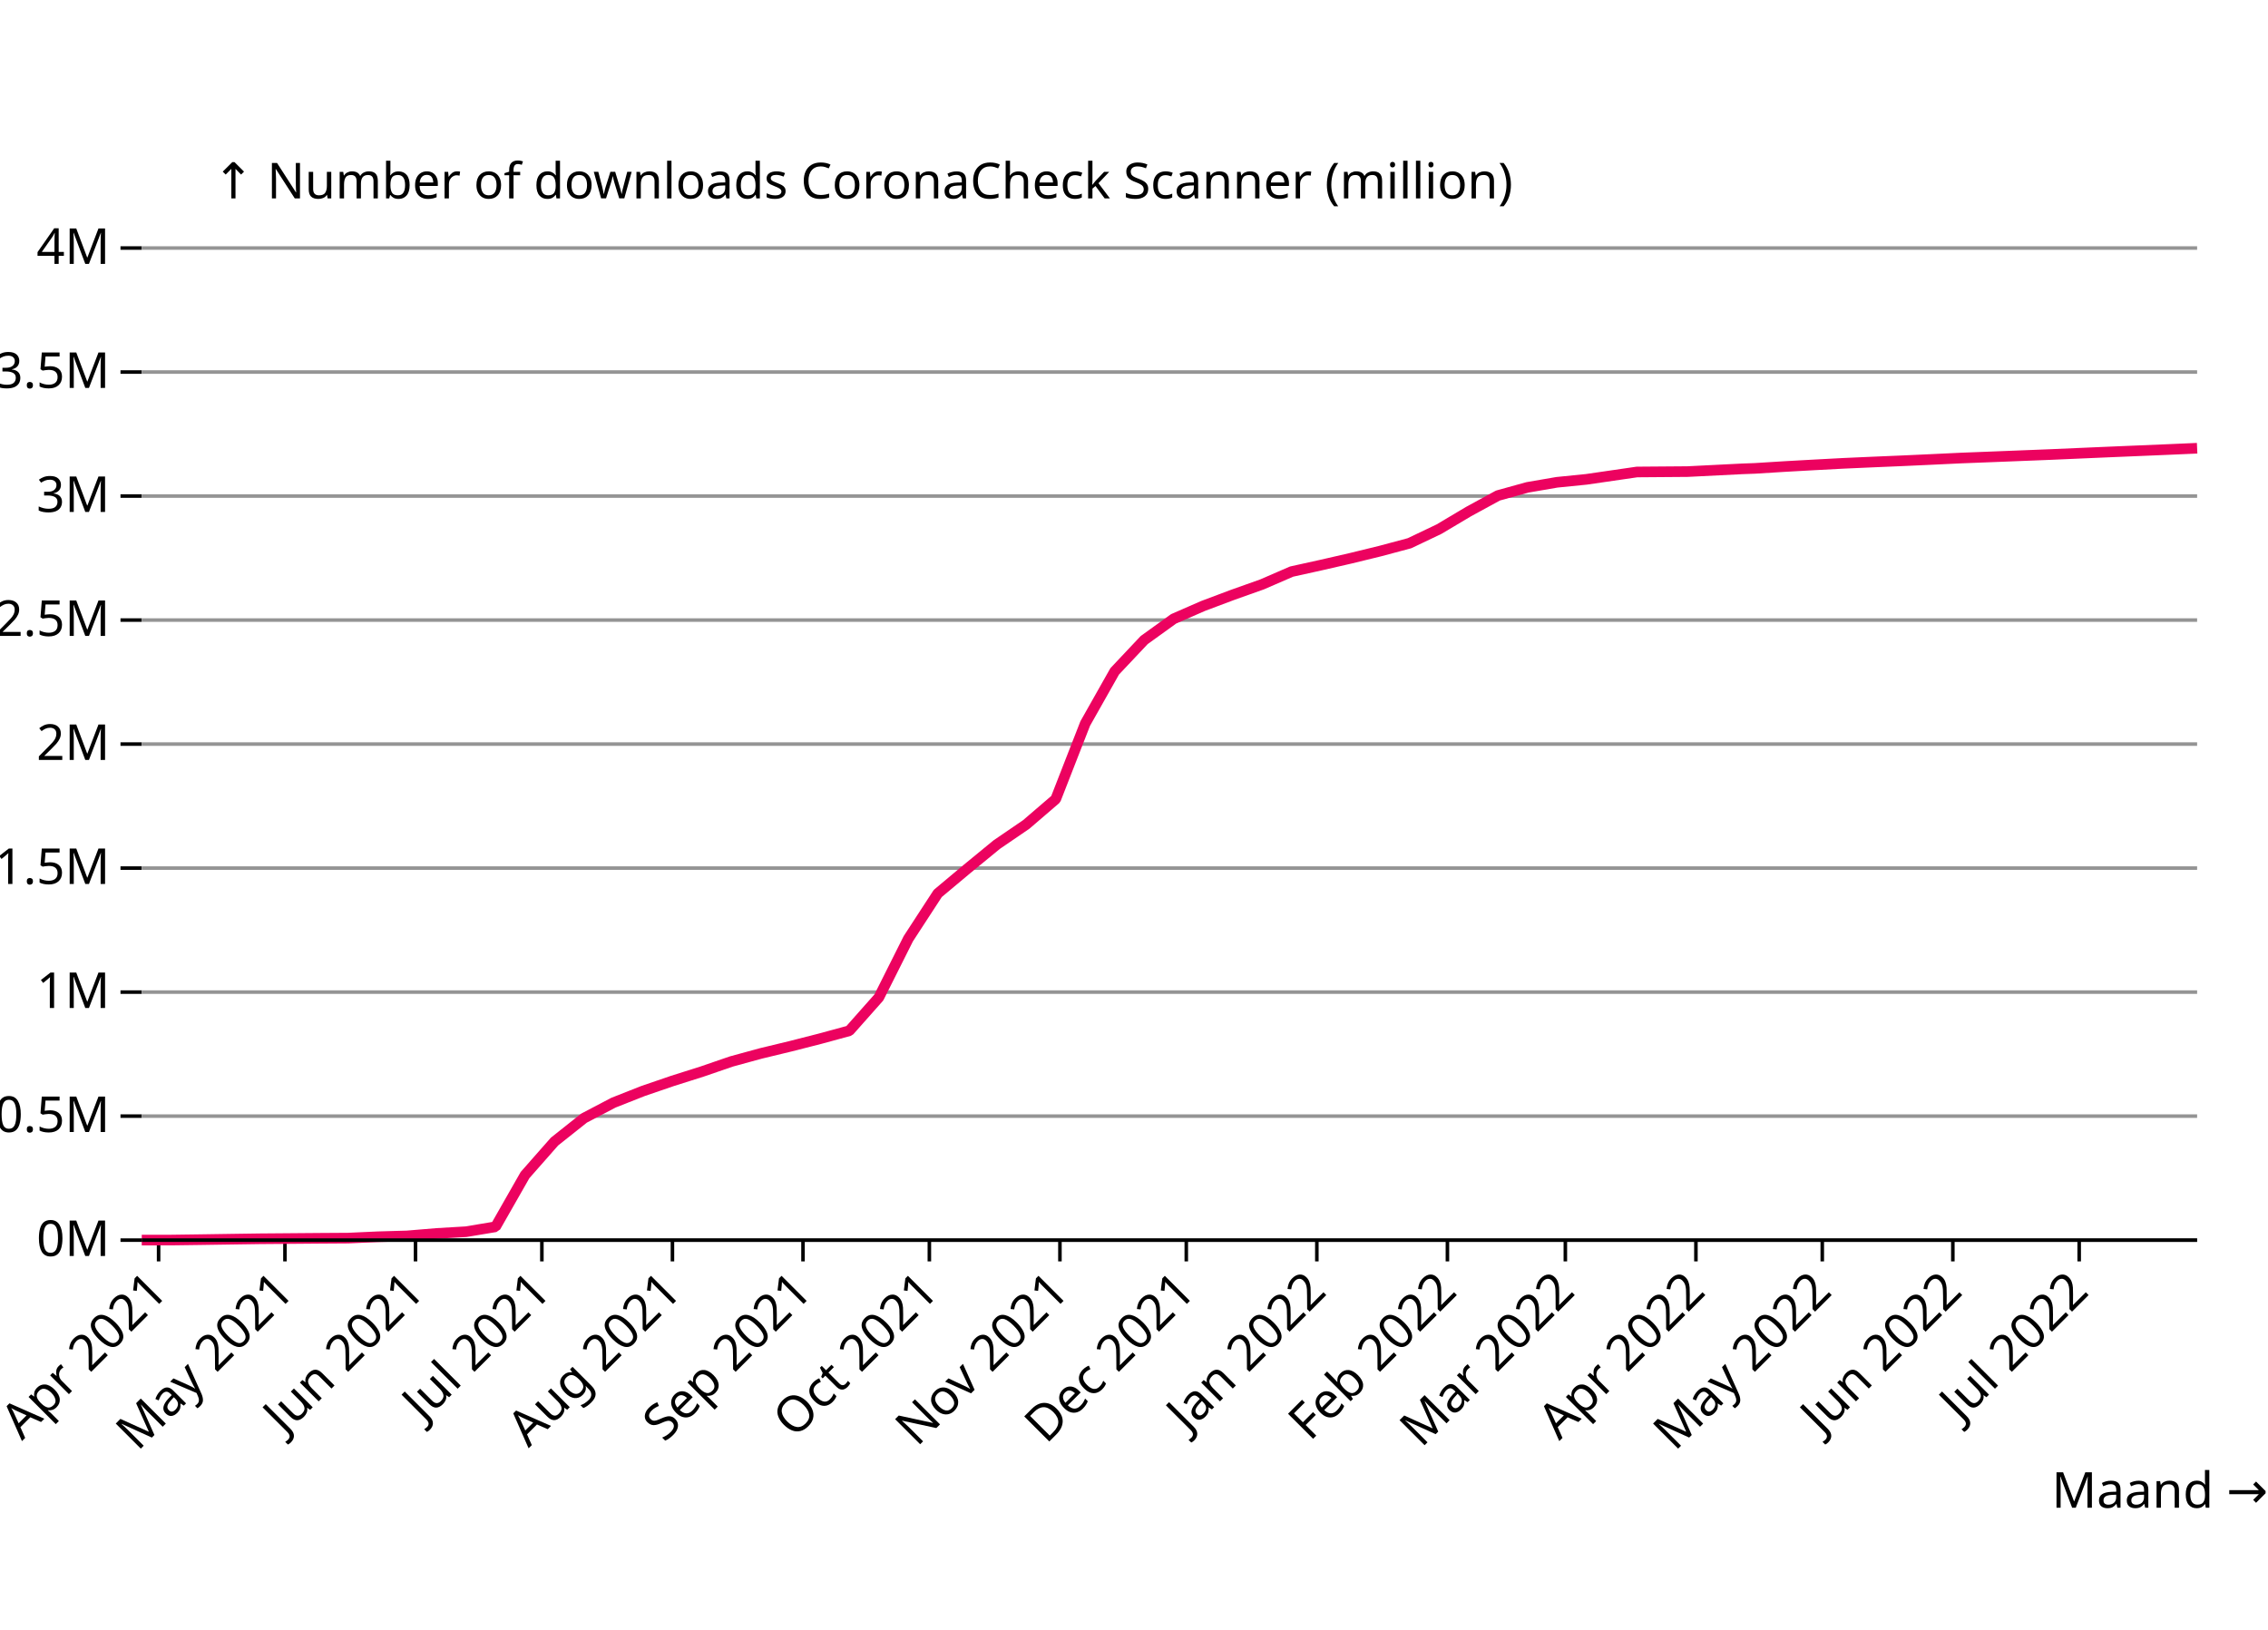
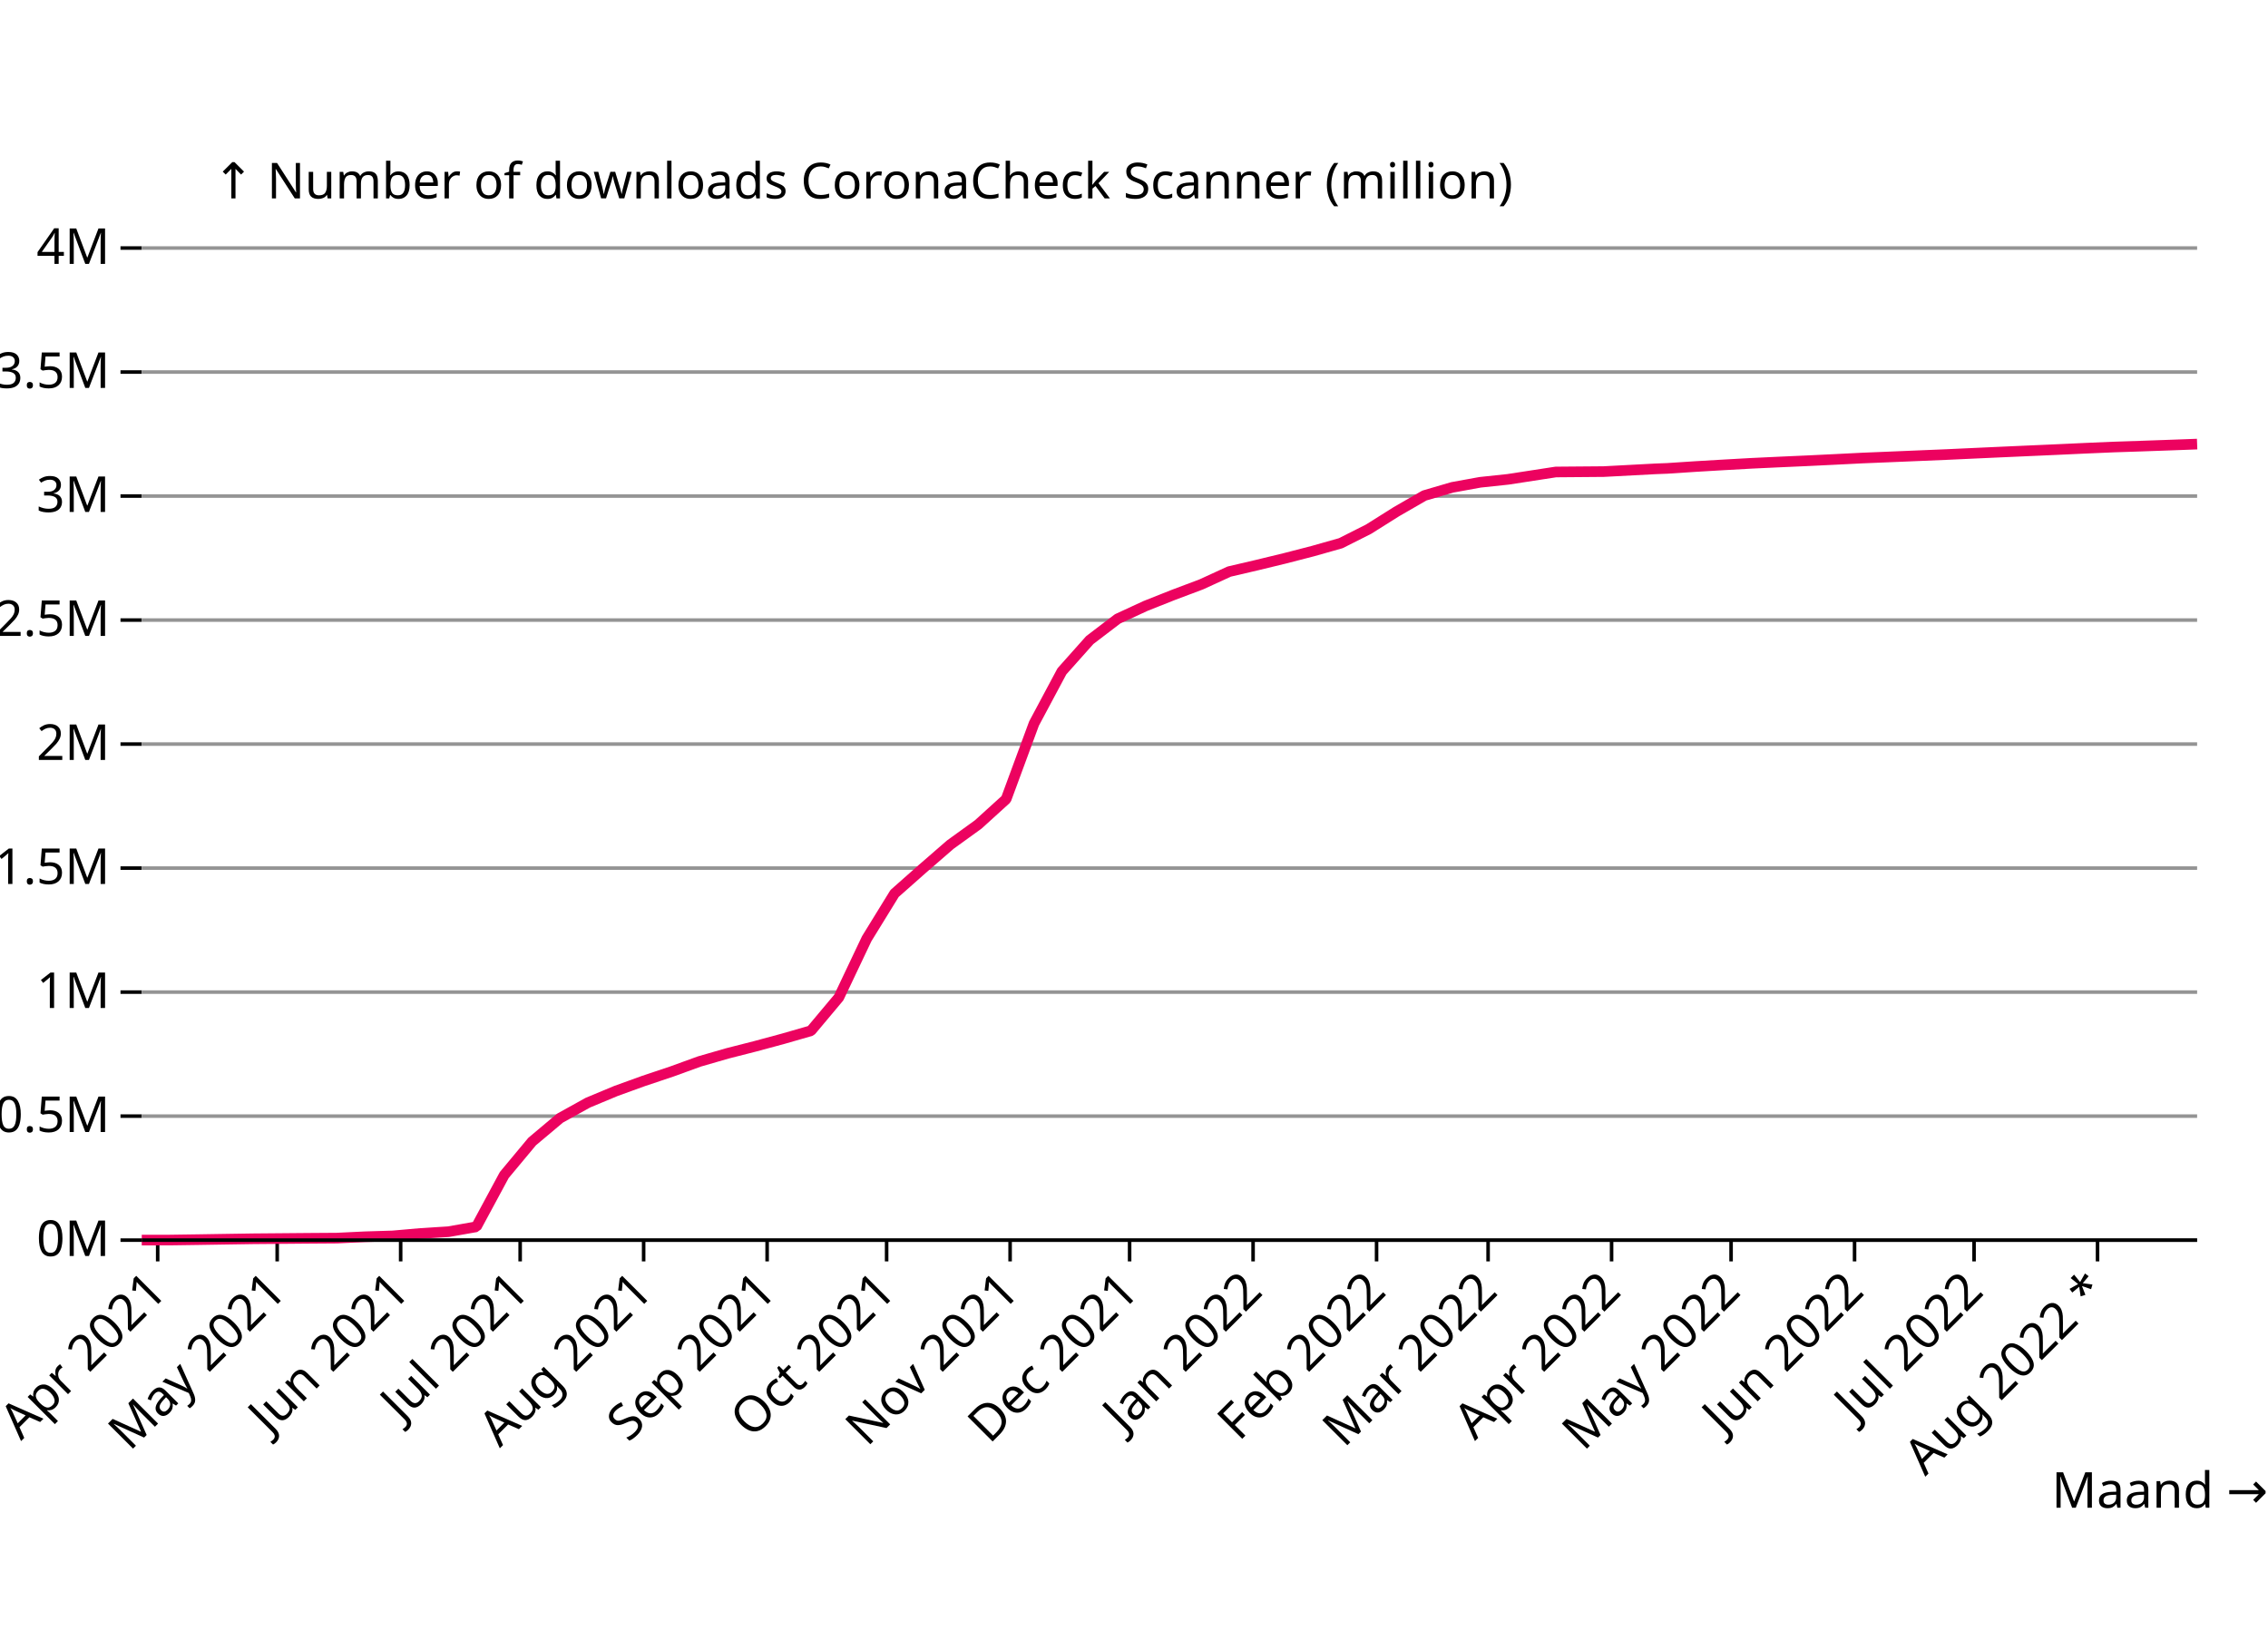
<svg xmlns="http://www.w3.org/2000/svg" class="plot" fill="currentColor" text-anchor="middle" width="640" height="460" viewBox="0 0 640 400" style="font-family: 'RO Sans', sans-serif; font-size: 14px;">
  <style>
        line[stroke-opacity] {
            stroke-opacity: 1;
            stroke: #949494;
        }
</style>
  <g transform="translate(40,0)" fill="none" text-anchor="end">
    <g class="tick" opacity="1" transform="translate(0,320)">
      <line stroke="currentColor" x2="-6" />
      <line stroke="currentColor" x2="580" stroke-opacity="0.1" />
      <text fill="currentColor" x="-9" dy="0.32em">0M</text>
    </g>
    <g class="tick" opacity="1" transform="translate(0,285)">
      <line stroke="currentColor" x2="-6" />
      <line stroke="currentColor" x2="580" stroke-opacity="0.1" />
      <text fill="currentColor" x="-9" dy="0.32em">0.5M</text>
    </g>
    <g class="tick" opacity="1" transform="translate(0,250)">
      <line stroke="currentColor" x2="-6" />
      <line stroke="currentColor" x2="580" stroke-opacity="0.1" />
      <text fill="currentColor" x="-9" dy="0.32em">1M</text>
    </g>
    <g class="tick" opacity="1" transform="translate(0,215)">
      <line stroke="currentColor" x2="-6" />
      <line stroke="currentColor" x2="580" stroke-opacity="0.1" />
      <text fill="currentColor" x="-9" dy="0.32em">1.5M</text>
    </g>
    <g class="tick" opacity="1" transform="translate(0,180)">
      <line stroke="currentColor" x2="-6" />
      <line stroke="currentColor" x2="580" stroke-opacity="0.1" />
      <text fill="currentColor" x="-9" dy="0.32em">2M</text>
    </g>
    <g class="tick" opacity="1" transform="translate(0,145)">
      <line stroke="currentColor" x2="-6" />
      <line stroke="currentColor" x2="580" stroke-opacity="0.1" />
      <text fill="currentColor" x="-9" dy="0.32em">2.5M</text>
    </g>
    <g class="tick" opacity="1" transform="translate(0,110)">
      <line stroke="currentColor" x2="-6" />
      <line stroke="currentColor" x2="580" stroke-opacity="0.1" />
      <text fill="currentColor" x="-9" dy="0.32em">3M</text>
    </g>
    <g class="tick" opacity="1" transform="translate(0,75)">
      <line stroke="currentColor" x2="-6" />
      <line stroke="currentColor" x2="580" stroke-opacity="0.1" />
      <text fill="currentColor" x="-9" dy="0.32em">3.5M</text>
    </g>
    <g class="tick" opacity="1" transform="translate(0,40)">
      <line stroke="currentColor" x2="-6" />
      <line stroke="currentColor" x2="580" stroke-opacity="0.1" />
      <text fill="currentColor" x="-9" dy="0.32em">4M</text>
    </g>
    <text fill="currentColor" transform="translate(20,40)" dy="-1em" text-anchor="start">↑ Number of downloads CoronaCheck Scanner (million)</text>
  </g>
  <g transform="translate(0,320)" fill="none" text-anchor="middle">
-     <g class="tick" opacity="1" transform="translate(44.7541,0)">
+     <g class="tick" opacity="1" transform="translate(44.49612,0)">
      <line stroke="currentColor" y2="6" />
      <text fill="currentColor" dy="0.32em" transform="translate(0, 11.82843) rotate(-45)" text-anchor="end">Apr 2021</text>
    </g>
-     <g class="tick" opacity="1" transform="translate(80.40984,0)">
+     <g class="tick" opacity="1" transform="translate(78.21705,0)">
      <line stroke="currentColor" y2="6" />
      <text fill="currentColor" dy="0.32em" transform="translate(0, 11.82843) rotate(-45)" text-anchor="end">May 2021</text>
    </g>
-     <g class="tick" opacity="1" transform="translate(117.2541,0)">
+     <g class="tick" opacity="1" transform="translate(113.062,0)">
      <line stroke="currentColor" y2="6" />
      <text fill="currentColor" dy="0.32em" transform="translate(0, 11.82843) rotate(-45)" text-anchor="end">Jun 2021</text>
    </g>
-     <g class="tick" opacity="1" transform="translate(152.9098,0)">
+     <g class="tick" opacity="1" transform="translate(146.7829,0)">
      <line stroke="currentColor" y2="6" />
      <text fill="currentColor" dy="0.32em" transform="translate(0, 11.82843) rotate(-45)" text-anchor="end">Jul 2021</text>
    </g>
-     <g class="tick" opacity="1" transform="translate(189.7541,0)">
+     <g class="tick" opacity="1" transform="translate(181.6279,0)">
      <line stroke="currentColor" y2="6" />
      <text fill="currentColor" dy="0.32em" transform="translate(0, 11.82843) rotate(-45)" text-anchor="end">Aug 2021</text>
    </g>
-     <g class="tick" opacity="1" transform="translate(226.5984,0)">
+     <g class="tick" opacity="1" transform="translate(216.4729,0)">
      <line stroke="currentColor" y2="6" />
      <text fill="currentColor" dy="0.32em" transform="translate(0, 11.82843) rotate(-45)" text-anchor="end">Sep 2021</text>
    </g>
-     <g class="tick" opacity="1" transform="translate(262.2541,0)">
+     <g class="tick" opacity="1" transform="translate(250.1938,0)">
      <line stroke="currentColor" y2="6" />
      <text fill="currentColor" dy="0.32em" transform="translate(0, 11.82843) rotate(-45)" text-anchor="end">Oct 2021</text>
    </g>
-     <g class="tick" opacity="1" transform="translate(299.0984,0)">
+     <g class="tick" opacity="1" transform="translate(285.0388,0)">
      <line stroke="currentColor" y2="6" />
      <text fill="currentColor" dy="0.32em" transform="translate(0, 11.82843) rotate(-45)" text-anchor="end">Nov 2021</text>
    </g>
-     <g class="tick" opacity="1" transform="translate(334.7541,0)">
+     <g class="tick" opacity="1" transform="translate(318.7597,0)">
      <line stroke="currentColor" y2="6" />
      <text fill="currentColor" dy="0.32em" transform="translate(0, 11.82843) rotate(-45)" text-anchor="end">Dec 2021</text>
    </g>
-     <g class="tick" opacity="1" transform="translate(371.5984,0)">
+     <g class="tick" opacity="1" transform="translate(353.6047,0)">
      <line stroke="currentColor" y2="6" />
      <text fill="currentColor" dy="0.32em" transform="translate(0, 11.82843) rotate(-45)" text-anchor="end">Jan 2022</text>
    </g>
-     <g class="tick" opacity="1" transform="translate(408.4426,0)">
+     <g class="tick" opacity="1" transform="translate(388.4496,0)">
      <line stroke="currentColor" y2="6" />
      <text fill="currentColor" dy="0.32em" transform="translate(0, 11.82843) rotate(-45)" text-anchor="end">Feb 2022</text>
    </g>
-     <g class="tick" opacity="1" transform="translate(441.7213,0)">
+     <g class="tick" opacity="1" transform="translate(419.9225,0)">
      <line stroke="currentColor" y2="6" />
      <text fill="currentColor" dy="0.32em" transform="translate(0, 11.82843) rotate(-45)" text-anchor="end">Mar 2022</text>
    </g>
-     <g class="tick" opacity="1" transform="translate(478.5656,0)">
+     <g class="tick" opacity="1" transform="translate(454.7674,0)">
      <line stroke="currentColor" y2="6" />
      <text fill="currentColor" dy="0.32em" transform="translate(0, 11.82843) rotate(-45)" text-anchor="end">Apr 2022</text>
    </g>
-     <g class="tick" opacity="1" transform="translate(514.2213,0)">
+     <g class="tick" opacity="1" transform="translate(488.4884,0)">
      <line stroke="currentColor" y2="6" />
      <text fill="currentColor" dy="0.32em" transform="translate(0, 11.82843) rotate(-45)" text-anchor="end">May 2022</text>
    </g>
-     <g class="tick" opacity="1" transform="translate(551.0656,0)">
+     <g class="tick" opacity="1" transform="translate(523.3333,0)">
      <line stroke="currentColor" y2="6" />
      <text fill="currentColor" dy="0.32em" transform="translate(0, 11.82843) rotate(-45)" text-anchor="end">Jun 2022</text>
    </g>
-     <g class="tick" opacity="1" transform="translate(586.7213,0)">
+     <g class="tick" opacity="1" transform="translate(557.0543,0)">
      <line stroke="currentColor" y2="6" />
      <text fill="currentColor" dy="0.32em" transform="translate(0, 11.82843) rotate(-45)" text-anchor="end">Jul 2022</text>
+     </g>
+     <g class="tick" opacity="1" transform="translate(591.8992,0)">
+       <line stroke="currentColor" y2="6" />
+       <text fill="currentColor" dy="0.32em" transform="translate(0, 11.82843) rotate(-45)" text-anchor="end">Aug 2022 *</text>
    </g>
    <text fill="currentColor" transform="translate(640,80)" dy="-0.32em" text-anchor="end">Maand →</text>
  </g>
  <g fill="none" stroke="#ec025f" stroke-width="3" stroke-miterlimit="1">
-     <path d="M40,319.983L48.32,319.977L56.639,319.865L64.959,319.739L73.279,319.618L81.598,319.552L89.918,319.484L98.238,319.43L106.557,319.05L114.877,318.809L123.197,318.117L131.516,317.623L139.836,316.233L148.156,301.636L156.475,292.184L164.795,285.571L173.115,281.205L181.434,277.922L189.754,275.071L198.074,272.438L206.393,269.579L214.713,267.305L223.033,265.298L231.352,263.173L239.672,260.909L247.992,251.522L256.311,234.934L264.631,222.156L272.951,215.192L281.27,208.365L289.59,202.681L297.91,195.536L306.23,174.21L314.549,159.478L322.869,150.648L331.189,144.649L339.508,141.014L347.828,137.89L356.148,134.931L364.467,131.32L372.787,129.481L381.107,127.573L389.426,125.541L397.746,123.313L406.066,119.345L414.385,114.395L414.385,114.395L422.705,109.856L431.025,107.551L439.344,106.118L447.664,105.283L461.926,103.207L476.189,103.097L491.639,102.323L495.205,102.192L503.525,101.673L511.844,101.209L520.164,100.767L528.484,100.396L536.803,100.045L545.123,99.664L553.443,99.269L561.762,98.946L570.082,98.618L578.402,98.289L586.721,97.925L595.041,97.566L603.361,97.217L611.68,96.868L620,96.504" />
+     <path d="M40,319.983L47.868,319.977L55.736,319.865L63.605,319.739L71.473,319.618L79.341,319.552L87.209,319.484L95.078,319.43L102.946,319.05L110.814,318.809L118.682,318.117L126.55,317.623L134.419,316.233L142.287,301.636L150.155,292.184L158.023,285.571L165.891,281.205L173.76,277.922L181.628,275.071L189.496,272.438L197.364,269.579L205.233,267.305L213.101,265.298L220.969,263.173L228.837,260.909L236.705,251.522L244.574,234.934L252.442,222.156L260.31,215.192L268.178,208.365L276.047,202.681L283.915,195.536L291.783,174.21L299.651,159.478L307.519,150.648L315.388,144.649L323.256,141.014L331.124,137.89L338.992,134.931L346.86,131.32L354.729,129.481L362.597,127.573L370.465,125.541L378.333,123.313L386.202,119.345L394.07,114.395L394.07,114.395L401.938,109.856L409.806,107.551L417.674,106.118L425.543,105.283L439.031,103.207L452.519,103.097L467.132,102.323L470.504,102.192L478.372,101.673L486.24,101.209L494.109,100.767L501.977,100.396L509.845,100.045L517.713,99.664L525.581,99.269L533.45,98.946L541.318,98.618L549.186,98.289L557.054,97.925L564.922,97.566L572.791,97.217L580.659,96.868L588.527,96.504L596.395,96.166L604.264,95.905L612.132,95.627L620,95.335" />
  </g>
  <g stroke="currentColor">
    <line x1="40" x2="620" y1="320" y2="320" />
  </g>
</svg>
